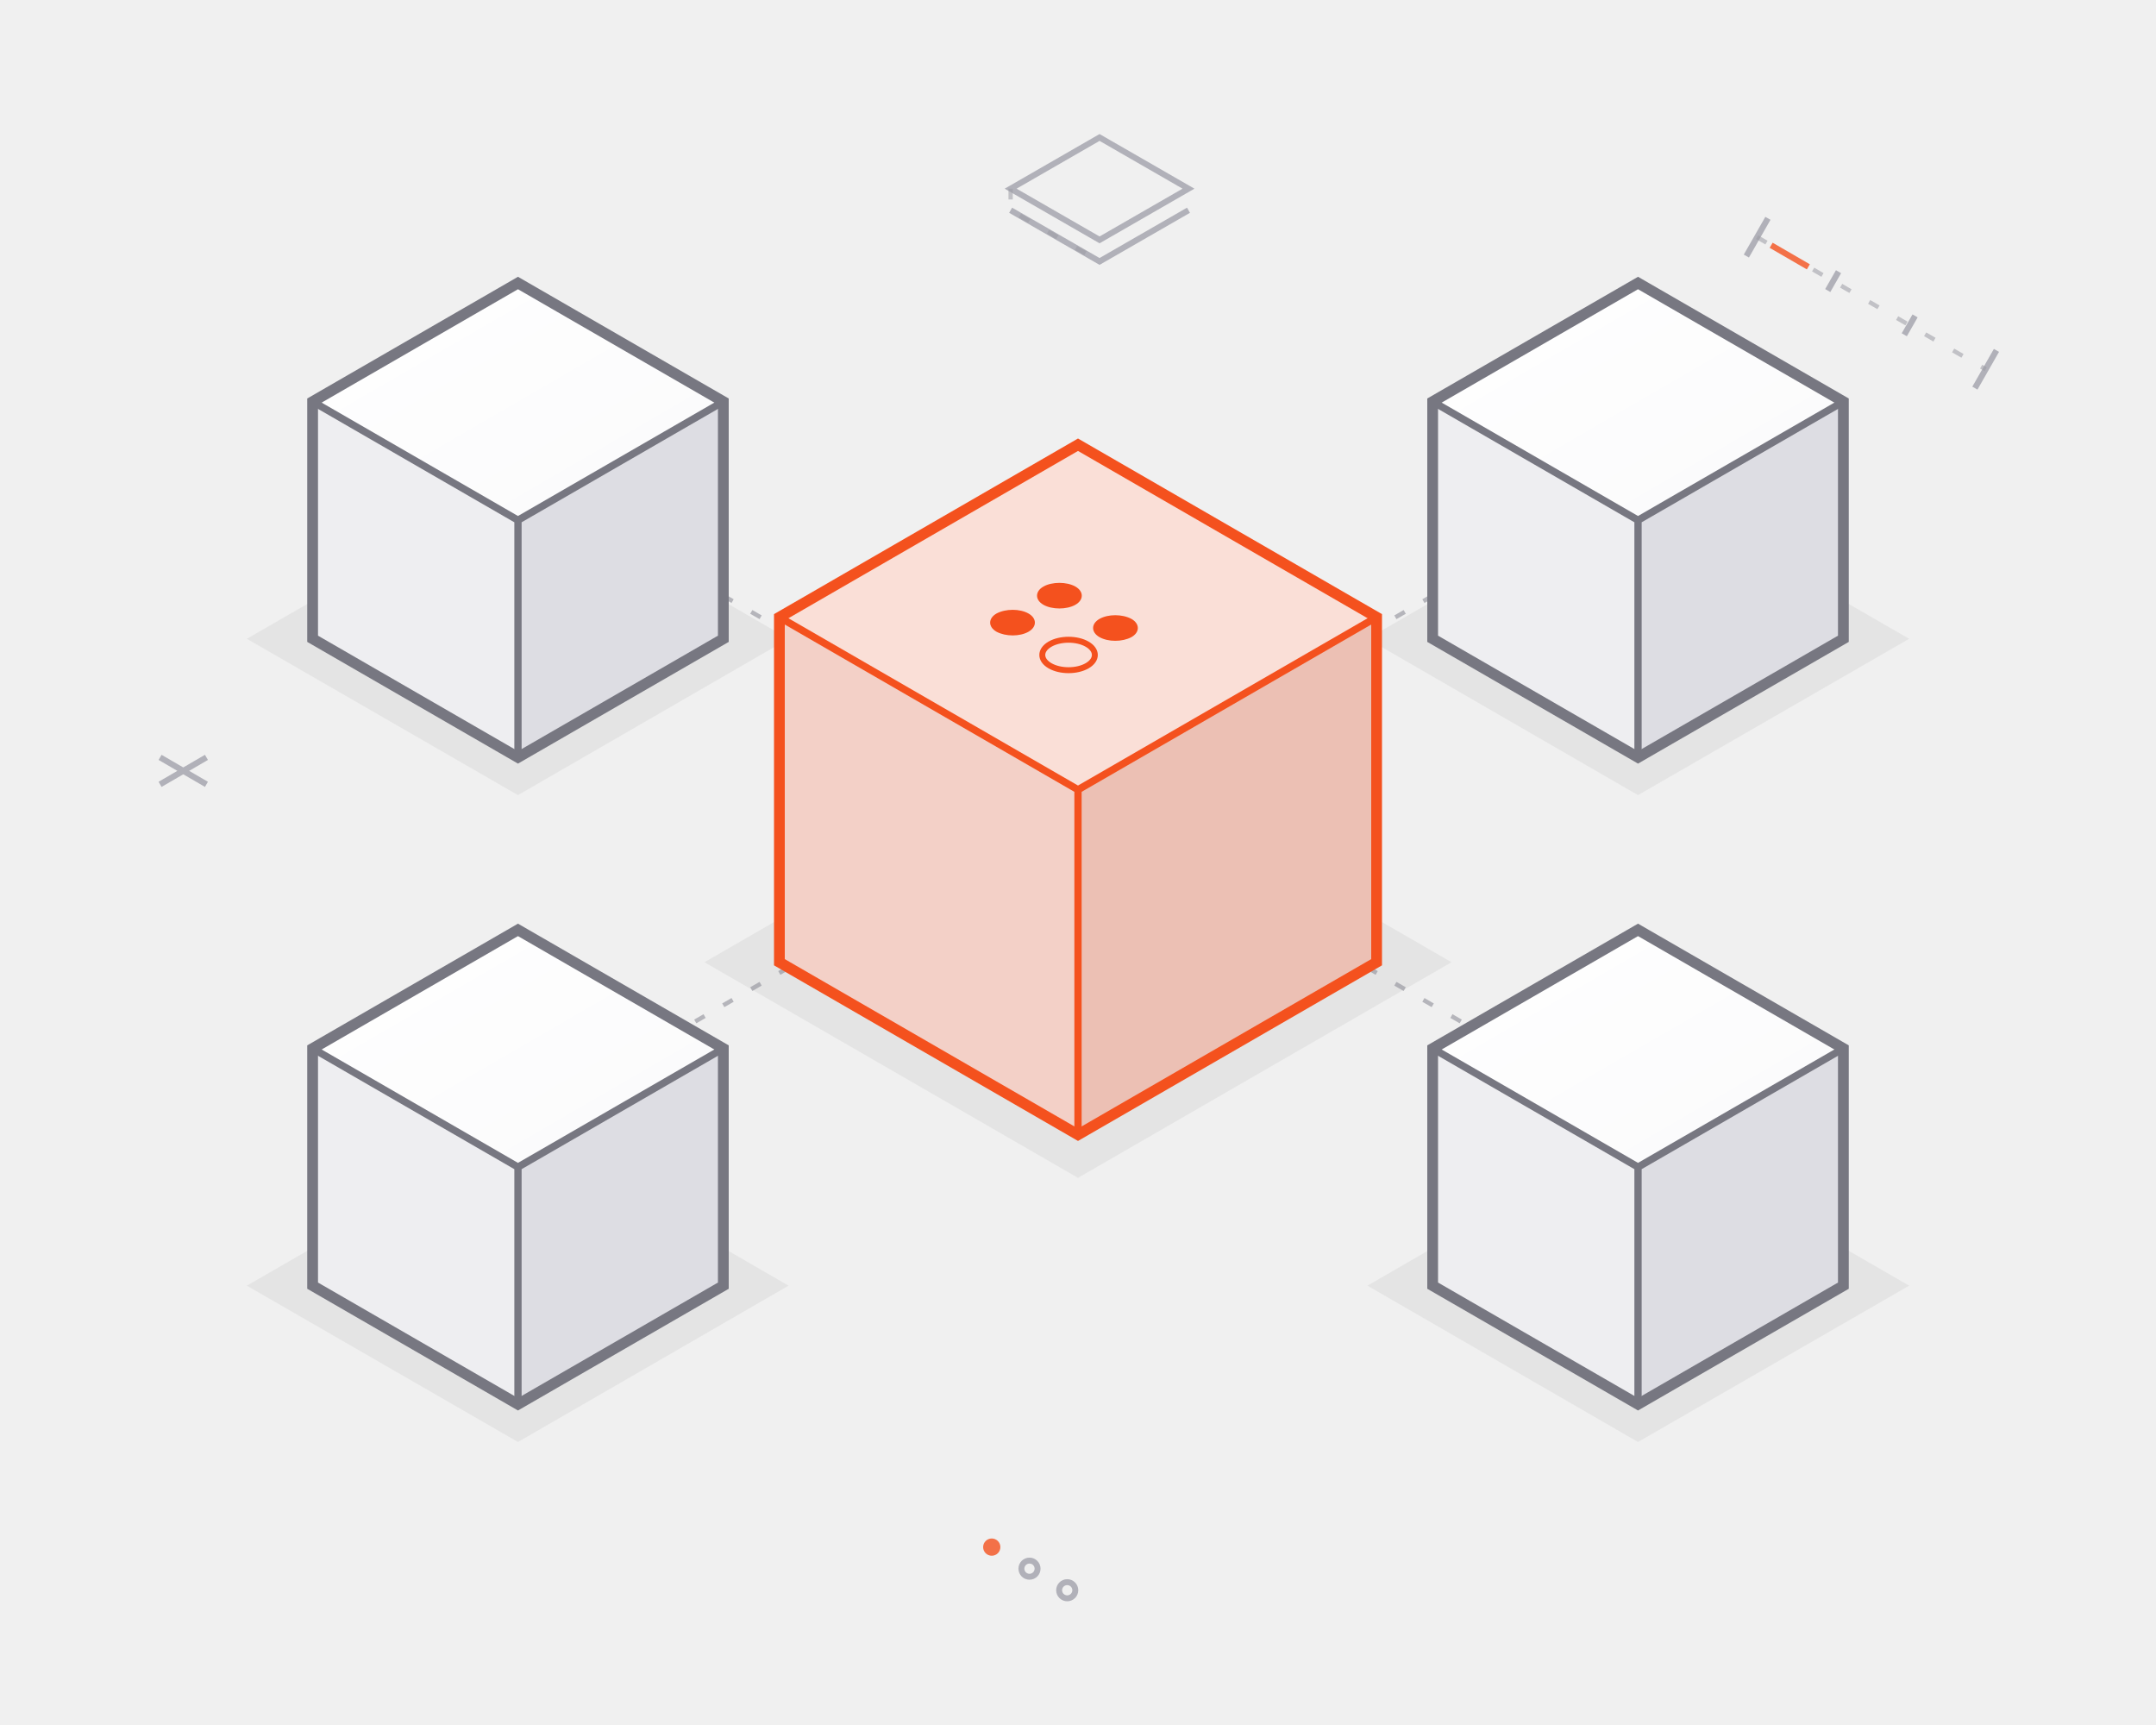
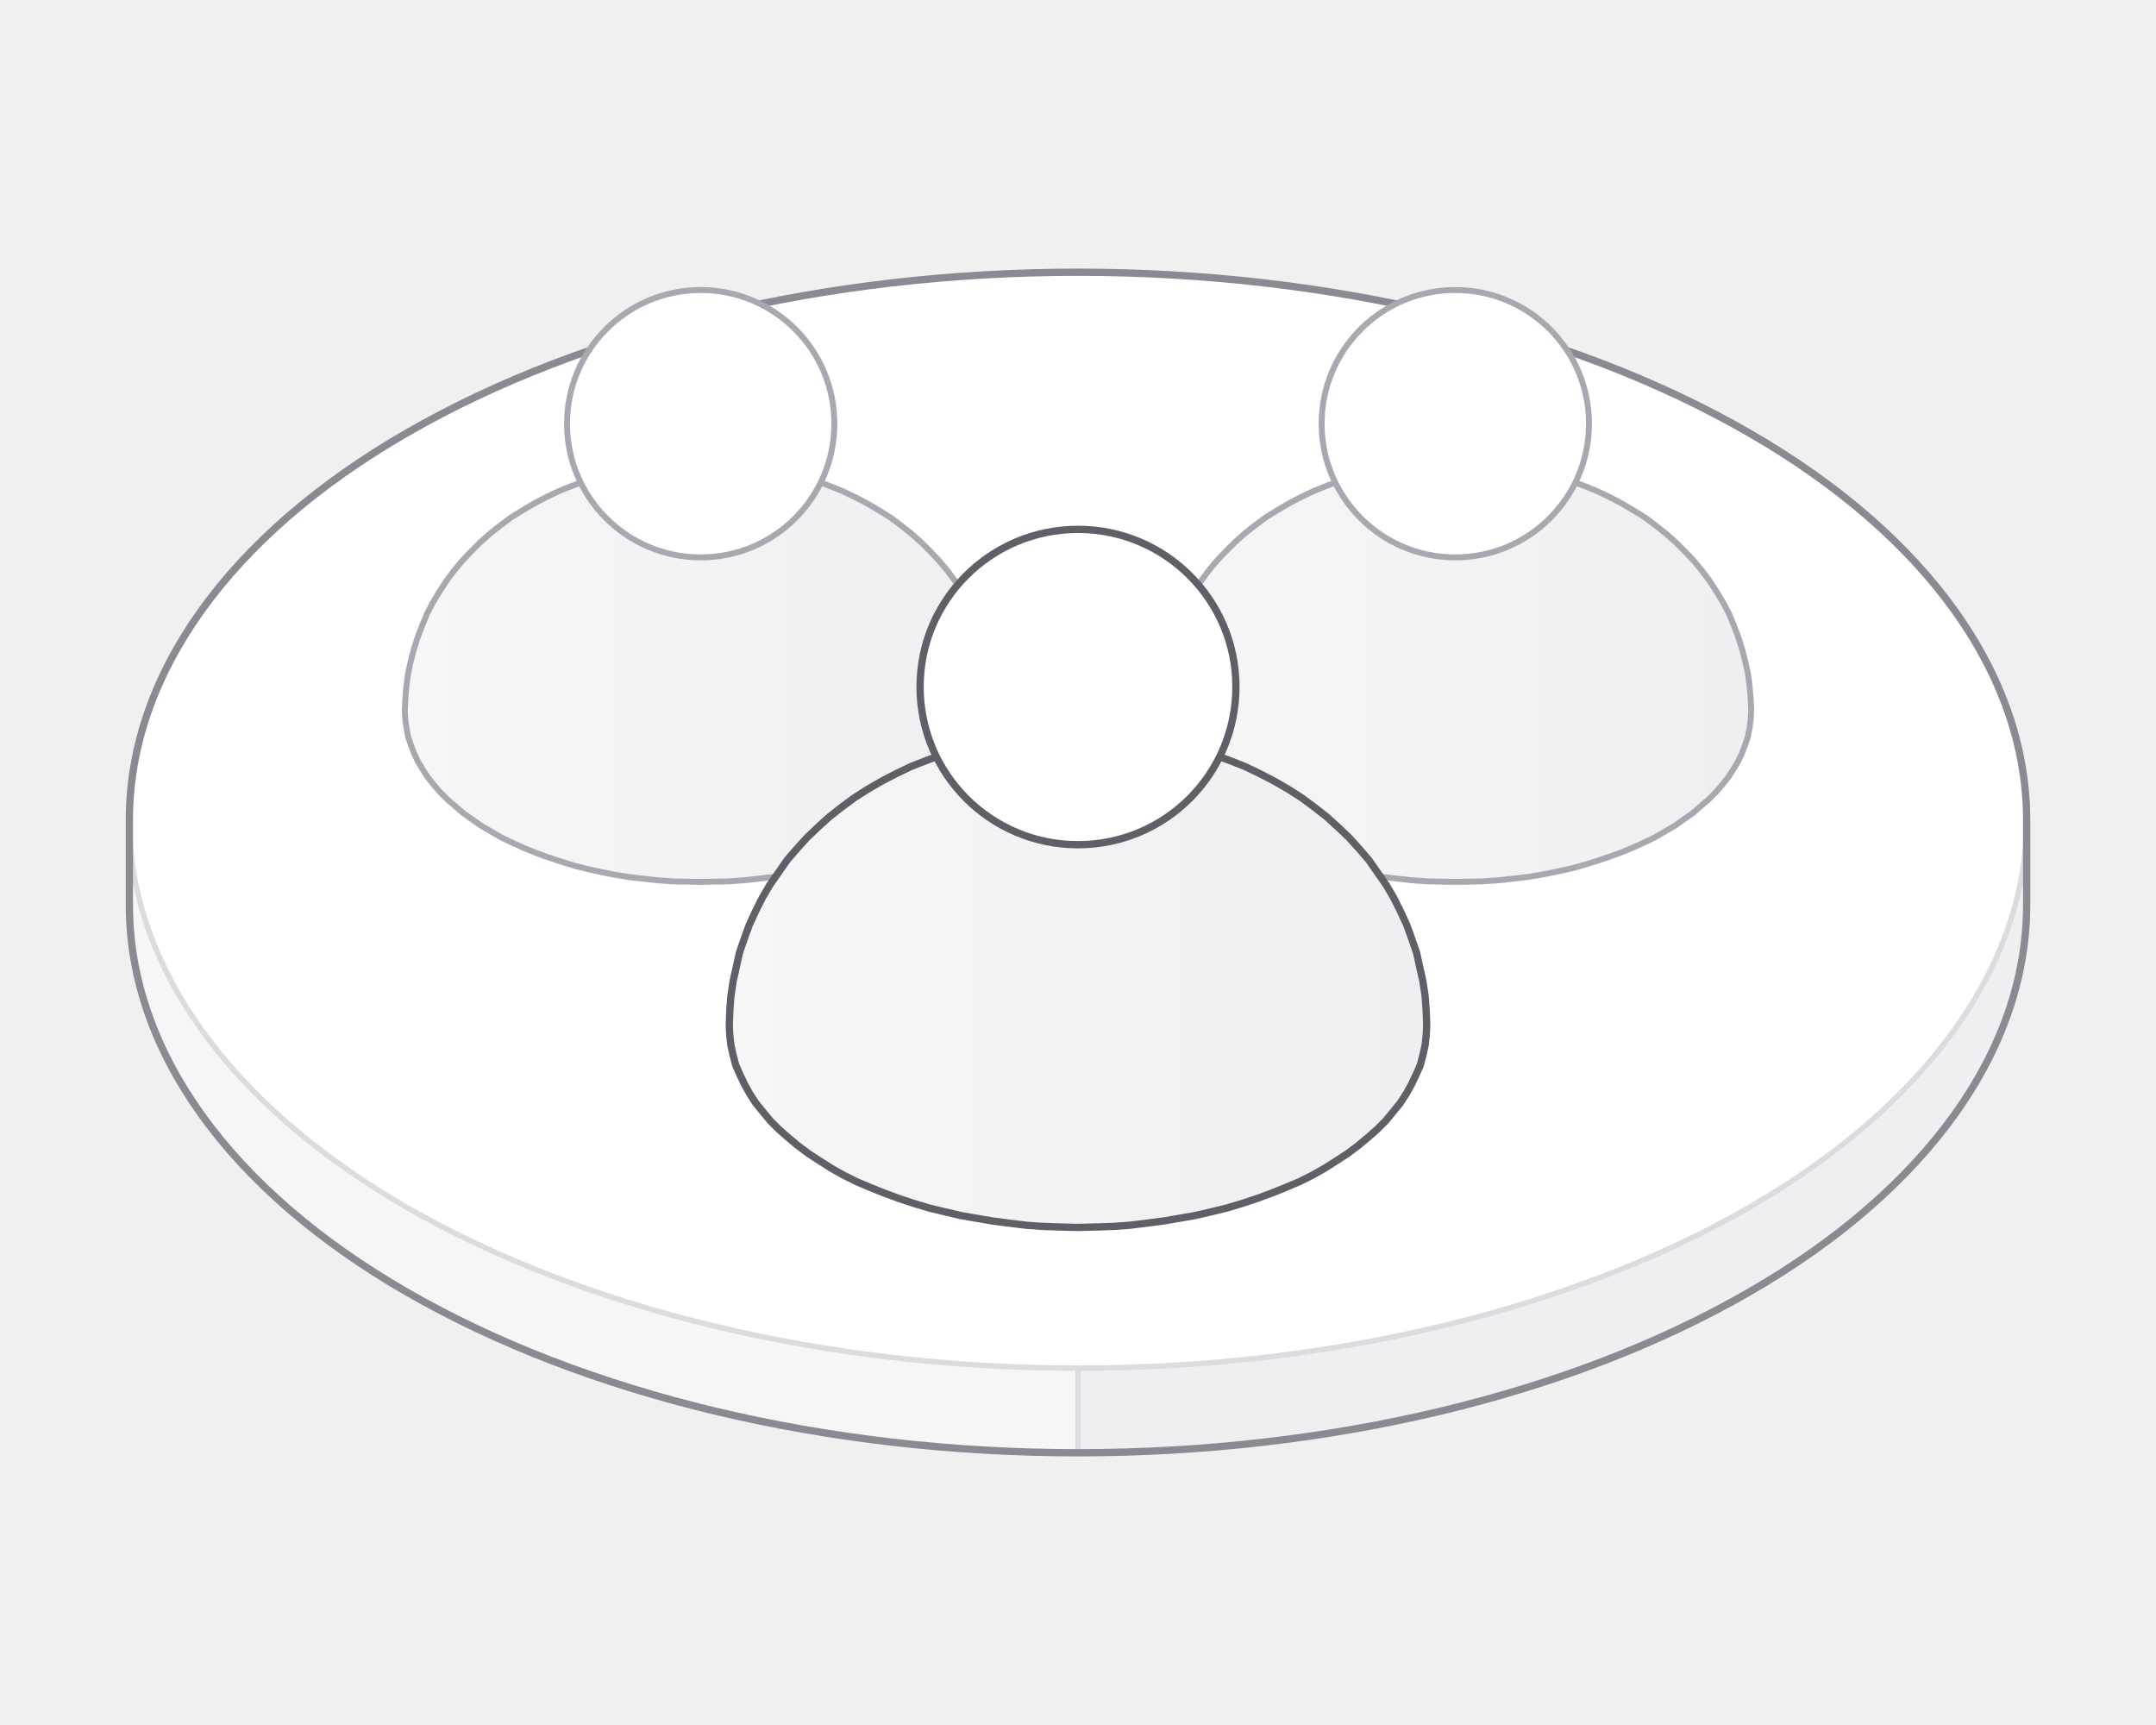
<svg xmlns="http://www.w3.org/2000/svg" width="400" height="320" viewBox="0 0 400 320" fill="none" role="img" aria-labelledby="fg-team-light-title fg-team-light-description" class="fg-team-light">
  <defs>
-     <linearGradient id="fg-team-light-plane" x1="0" y1="0" x2="1" y2="1">
-       <stop stop-color="#ffffff" />
-       <stop offset="1" stop-color="#fafafb" />
+     <linearGradient id="fg-team-light-cy" x1="0" y1="0" x2="1" y2="0">
+       <stop stop-color="#f6f6f7" />
+       <stop offset="1" stop-color="#efeff1" />
    </linearGradient>
  </defs>
  <style>
-     .fg-team-light { stroke-linecap: butt; stroke-linejoin: miter; stroke-width: 2; }
-     .fg-team-light .edge, .fg-team-light .seam { stroke: #777781; }
-     .fg-team-light .seam, .fg-team-light .accent-seam { stroke-width: 1.35; }
-     .fg-team-light .shade { fill: #1b1b24; fill-opacity: .055; }
-     .fg-team-light .soft { stroke: #a1a1ab; stroke-width: 1.1; }
-     .fg-team-light .guide { stroke: #85858f; stroke-width: .8; stroke-dasharray: 2 4; opacity: .55; }
-     .fg-team-light .accent-edge, .fg-team-light .accent-seam, .fg-team-light .accent { stroke: #f4511e; }
-     .fg-team-light .accent { stroke-width: 1.1; }
-     .fg-team-light .accent-fill { fill: #f4511e; }
-     .fg-team-light .tf { fill: url(#fg-team-light-plane); }
-     .fg-team-light .lf { fill: #eeeef1; }
-     .fg-team-light .rf { fill: #dddde3; }
-     .fg-team-light .at { fill: #fadfd7; }
-     .fg-team-light .af { fill: #f3d0c7; }
-     .fg-team-light .ar { fill: #ecc0b4; }
+     .fg-team-light { stroke-linecap: round; stroke-linejoin: round; }
+     .fg-team-light path { vector-effect: non-scaling-stroke; }
+     .fg-team-light .t { fill: #ffffff; }
+     .fg-team-light .l { fill: #f6f6f7; }
+     .fg-team-light .r { fill: #efeff1; }
+     .fg-team-light .hole { fill: #ececef; }
+     .fg-team-light .cy { fill: url(#fg-team-light-cy); }
+     .fg-team-light .af { fill: #5f5f68; }
+     .fg-team-light .kf { fill: #85858e; }
+     .fg-team-light .eo { fill-rule: evenodd; }
+     .fg-team-light .o { stroke: #8a8a93; stroke-width: 1.35; }
+     .fg-team-light .o2 { stroke: #a8a8b0; stroke-width: 1.1; }
+     .fg-team-light .e { stroke: #dcdce0; stroke-width: 1; }
+     .fg-team-light .d { stroke: #a1a1aa; stroke-width: 1.2; stroke-dasharray: 0 3; }
+     .fg-team-light .dh { stroke: #dcdce0; stroke-width: 1.2; stroke-dasharray: 0 3; }
+     .fg-team-light .g { stroke: #a8a8b0; stroke-width: 1; stroke-dasharray: 3 3; }
+     .fg-team-light .k { stroke: #85858e; stroke-width: 1.2; }
+     .fg-team-light .ka, .fg-team-light .oa { stroke: #5f5f68; stroke-width: 1.35; }
+     .fg-team-light .da { stroke: #5f5f68; stroke-width: 1.2; stroke-dasharray: 0 3; }
+     .fg-team-light .ga { stroke: #5f5f68; stroke-width: 1; stroke-dasharray: 3 3; }
  </style>
-   <g data-part="illustration">
-     <g data-part="decoration" aria-hidden="true" pointer-events="none" opacity=".8">
-       <path class="soft" d="M204 25.5L220.5 35L204 44.5L187.5 35ZM187.5 39L204 48.5L220.5 39M189.5 291a1.5 1.5 0 1 0 3 0a1.5 1.5 0 1 0 -3 0ZM196.5 295a1.5 1.5 0 1 0 3 0a1.5 1.5 0 1 0 -3 0ZM29.7 140.5L38.3 145.5M29.7 145.5L38.3 140.5M328 40.5L324 47.5M370.4 65L366.4 72M341.1 50.4L339.1 53.9M355.3 58.6L353.3 62.1" />
-       <path class="guide" d="M187.5 35L187.5 39L204 48.5M326 44L368.4 68.5" />
-       <path class="accent" d="M328.6 45.5L335.5 49.5" />
-       <path class="accent-fill" d="M182.4 287a1.6 1.6 0 1 0 3.2 0a1.6 1.6 0 1 0 -3.2 0Z" />
-     </g>
-     <g data-part="subject">
-       <g transform="translate(0 10.5)">
-         <polygon class="shade" points="96.1,79 146.3,108 96.1,137 45.8,108" />
-         <polygon class="shade" points="303.9,79 354.2,108 303.9,137 253.7,108" />
-         <polygon class="shade" points="303.9,199 354.2,228 303.9,257 253.7,228" />
-         <polygon class="shade" points="96.1,199 146.3,228 96.1,257 45.8,228" />
-         <polygon class="shade" points="200,128 269.3,168 200,208 130.7,168" />
-         <g data-part="connections">
-           <polyline class="guide" points="172.3,122 115.1,89" />
-           <polyline class="guide" points="227.7,122 284.9,89" />
-           <polyline class="guide" points="227.7,154 284.9,187" />
-           <polyline class="guide" points="172.3,154 115.1,187" />
-         </g>
-         <g data-part="volume">
-           <polygon class="lf" points="96.1,42 134.2,64 134.2,108 96.1,130 58,108 58,64" />
-           <polygon class="rf" points="134.2,64 96.1,86 96.1,130 134.2,108" />
-           <polygon class="tf" points="96.1,42 134.2,64 96.1,86 58,64" />
-           <path class="seam" d="M96.1 86L134.2 64M96.1 86L58 64M96.1 86L96.1 130" />
-           <polygon class="edge" points="96.1,42 134.2,64 134.2,108 96.1,130 58,108 58,64" />
-         </g>
-         <g data-part="volume">
-           <polygon class="lf" points="303.9,42 342,64 342,108 303.9,130 265.8,108 265.8,64" />
-           <polygon class="rf" points="342,64 303.9,86 303.9,130 342,108" />
-           <polygon class="tf" points="303.9,42 342,64 303.9,86 265.8,64" />
-           <path class="seam" d="M303.9 86L342 64M303.9 86L265.8 64M303.9 86L303.9 130" />
-           <polygon class="edge" points="303.9,42 342,64 342,108 303.9,130 265.8,108 265.8,64" />
-         </g>
-         <g data-part="volume">
-           <polygon class="af" points="200,72 255.4,104 255.4,168 200,200 144.6,168 144.6,104" />
-           <polygon class="ar" points="255.4,104 200,136 200,200 255.4,168" />
-           <polygon class="at" points="200,72 255.4,104 200,136 144.6,104" />
-           <path class="accent-seam" d="M200 136L255.4 104M200 136L144.6 104M200 136L200 200" />
-           <polygon class="accent-edge" points="200,72 255.4,104 255.4,168 200,200 144.6,168 144.6,104" />
-         </g>
-         <g data-part="detail">
-           <path class="accent-fill" d="M199.5 101.7C197.9 102.6 195.2 102.6 193.6 101.7C192 100.8 192 99.2 193.6 98.3C195.2 97.4 197.9 97.4 199.5 98.3C201.1 99.2 201.1 100.8 199.5 101.7Z" />
-           <path class="accent-fill" d="M209.9 107.7C208.2 108.6 205.6 108.6 204 107.7C202.4 106.8 202.4 105.2 204 104.3C205.6 103.4 208.2 103.4 209.9 104.3C211.5 105.2 211.5 106.8 209.9 107.7Z" />
-           <path class="accent-fill" d="M190.8 106.7C189.2 107.6 186.6 107.6 184.9 106.7C183.3 105.8 183.3 104.2 184.9 103.3C186.6 102.4 189.2 102.4 190.8 103.3C192.4 104.2 192.4 105.8 190.8 106.7Z" />
-           <path class="accent" d="M201.7 113C199.8 114.1 196.7 114.1 194.8 113C192.9 111.9 192.9 110.1 194.8 109C196.7 107.9 199.8 107.9 201.7 109C203.6 110.1 203.6 111.9 201.7 113Z" />
-         </g>
-         <g data-part="volume">
-           <polygon class="lf" points="303.9,162 342,184 342,228 303.9,250 265.8,228 265.8,184" />
-           <polygon class="rf" points="342,184 303.9,206 303.9,250 342,228" />
-           <polygon class="tf" points="303.9,162 342,184 303.9,206 265.8,184" />
-           <path class="seam" d="M303.9 206L342 184M303.9 206L265.8 184M303.9 206L303.9 250" />
-           <polygon class="edge" points="303.9,162 342,184 342,228 303.9,250 265.8,228 265.8,184" />
-         </g>
-         <g data-part="volume">
-           <polygon class="lf" points="96.1,162 134.2,184 134.2,228 96.1,250 58,228 58,184" />
-           <polygon class="rf" points="134.2,184 96.1,206 96.1,250 134.2,228" />
-           <polygon class="tf" points="96.1,162 134.2,184 96.1,206 58,184" />
-           <path class="seam" d="M96.1 206L134.2 184M96.1 206L58 184M96.1 206L96.1 250" />
-           <polygon class="edge" points="96.1,162 134.2,184 134.2,228 96.1,250 58,228 58,184" />
-         </g>
-       </g>
-     </g>
-   </g>
+   <path class="r" d="M376 152.1C376 179.1 357.5 204.9 324.5 224C291.4 243 246.7 253.8 200 253.8L200 269.5C246.7 269.5 291.4 258.8 324.5 239.7C357.5 220.7 376 194.8 376 167.9Z" />
+   <path class="l" d="M200 253.8C153.3 253.8 108.6 243 75.5 224C42.5 204.9 24 179.1 24 152.1L24 167.9C24 194.8 42.5 220.7 75.5 239.7C108.6 258.8 153.3 269.5 200 269.5Z" />
+   <path class="t" d="M24 152.1C24 125.2 42.5 99.3 75.5 80.3C108.6 61.2 153.3 50.5 200 50.5C246.7 50.5 291.4 61.2 324.5 80.3C357.5 99.3 376 125.2 376 152.1C376 179.1 357.5 204.9 324.5 224C291.4 243 246.7 253.8 200 253.8C153.3 253.8 108.6 243 75.5 224C42.5 204.9 24 179.1 24 152.1Z" />
+   <path class="e" d="M376 152.1C376 179.1 357.5 204.9 324.5 224C291.4 243 246.7 253.8 200 253.8C153.3 253.8 108.6 243 75.5 224C42.5 204.9 24 179.1 24 152.1M200 253.8L200 269.5M24 152.1L24 167.9" />
+   <path class="o" d="M24 152.1C24 125.2 42.5 99.3 75.5 80.3C108.6 61.2 153.3 50.5 200 50.5C246.7 50.5 291.4 61.2 324.5 80.3C357.5 99.3 376 125.2 376 152.1L376 167.9C376 194.8 357.5 220.7 324.5 239.7C291.4 258.8 246.7 269.5 200 269.5C153.3 269.5 108.6 258.8 75.5 239.7C42.5 220.7 24 194.8 24 167.9Z" />
+   <path class="cy" d="M130 85.8L133.1 85.9L135.3 86L138.1 86.3L141 86.7L143.6 87.2L146.3 87.8L148.8 88.4L151.4 89.2L153.8 90.1L156.3 91.1L158.6 92.2L160.9 93.4L163.1 94.7L165.2 96L167.2 97.5L169.1 99L170.9 100.6L172.6 102.3L174.3 104.1L175.8 105.9L177.2 107.8L178.5 109.8L179.7 111.8L180.7 113.9L181.7 116.1L182.5 118.2L183.2 120.4L183.8 122.7L184.3 125L184.6 127.3L184.8 129.6L184.9 131.9L184.8 133.5L184.6 135L184.3 136.6L183.8 138.1L183.2 139.7L182.5 141.2L181.6 142.7L180.7 144.1L179.6 145.5L178.3 146.9L177 148.3L175.6 149.5L174.1 150.8L172.4 152L170.7 153.2L168.8 154.3L166.9 155.4L164.8 156.4L162.8 157.3L160.6 158.2L158.4 159L156 159.8L153.4 160.6L151 161.2L148.3 161.8L145.8 162.3L143.3 162.7L140.7 163L138 163.3L135.1 163.5L130 163.6L130 163.6L124.9 163.5L122 163.3L119.3 163L116.7 162.7L114.2 162.3L111.7 161.8L108.9 161.2L106.6 160.6L104 159.8L101.6 159L99.4 158.2L97.2 157.3L95.2 156.4L93.1 155.4L91.2 154.3L89.3 153.2L87.6 152L85.9 150.8L84.4 149.5L83 148.3L81.6 146.9L80.4 145.5L79.3 144.1L78.4 142.7L77.5 141.2L76.8 139.7L76.2 138.1L75.7 136.6L75.4 135L75.2 133.5L75.1 131.9L75.2 129.6L75.4 127.3L75.7 125L76.2 122.7L76.8 120.4L77.5 118.2L78.3 116.1L79.2 113.9L80.3 111.8L81.5 109.8L82.8 107.8L84.2 105.9L85.7 104.1L87.4 102.3L89.1 100.6L90.9 99L92.8 97.5L94.8 96L96.9 94.7L99.1 93.4L101.4 92.2L103.7 91.1L106.2 90.1L108.6 89.2L111.2 88.4L113.7 87.8L116.4 87.2L119 86.7L121.9 86.3L124.7 86L126.9 85.9L130 85.8Z" />
+   <path class="o2" d="M130 85.8L133.1 85.9L135.3 86L138.1 86.3L141 86.7L143.6 87.2L146.3 87.8L148.8 88.4L151.4 89.2L153.8 90.1L156.3 91.1L158.6 92.2L160.9 93.4L163.1 94.7L165.2 96L167.2 97.5L169.1 99L170.9 100.6L172.6 102.3L174.3 104.1L175.8 105.9L177.2 107.8L178.5 109.8L179.7 111.8L180.7 113.9L181.7 116.1L182.5 118.2L183.2 120.4L183.8 122.7L184.3 125L184.6 127.3L184.8 129.6L184.9 131.9L184.8 133.5L184.6 135L184.3 136.6L183.8 138.1L183.2 139.7L182.5 141.2L181.6 142.7L180.7 144.1L179.6 145.5L178.3 146.9L177 148.3L175.6 149.5L174.1 150.8L172.4 152L170.7 153.2L168.8 154.3L166.9 155.4L164.8 156.4L162.8 157.3L160.6 158.2L158.4 159L156 159.8L153.4 160.6L151 161.2L148.3 161.8L145.8 162.3L143.3 162.7L140.7 163L138 163.3L135.1 163.5L130 163.6L130 163.6L124.9 163.5L122 163.3L119.3 163L116.7 162.7L114.2 162.3L111.7 161.8L108.9 161.2L106.6 160.6L104 159.8L101.6 159L99.4 158.2L97.2 157.3L95.2 156.4L93.1 155.4L91.2 154.3L89.3 153.2L87.6 152L85.9 150.8L84.4 149.5L83 148.3L81.6 146.9L80.4 145.5L79.3 144.1L78.4 142.7L77.5 141.2L76.8 139.7L76.2 138.1L75.7 136.6L75.4 135L75.2 133.5L75.1 131.9L75.2 129.6L75.4 127.3L75.7 125L76.2 122.7L76.8 120.4L77.5 118.2L78.3 116.1L79.2 113.9L80.3 111.8L81.5 109.8L82.8 107.8L84.2 105.9L85.7 104.1L87.4 102.3L89.1 100.6L90.9 99L92.8 97.5L94.8 96L96.9 94.7L99.1 93.4L101.4 92.2L103.7 91.1L106.2 90.1L108.6 89.2L111.2 88.4L113.7 87.8L116.4 87.2L119 86.7L121.9 86.3L124.7 86L126.9 85.9L130 85.8Z" />
+   <path class="t" d="M154.8 78.6C154.8 92.3 143.7 103.4 130 103.4C116.3 103.4 105.2 92.3 105.2 78.6C105.2 64.9 116.3 53.8 130 53.8C143.7 53.8 154.8 64.9 154.8 78.6Z" />
+   <path class="o2" d="M154.8 78.6C154.8 92.3 143.7 103.4 130 103.4C116.3 103.4 105.2 92.3 105.2 78.6C105.2 64.9 116.3 53.8 130 53.8C143.7 53.8 154.8 64.9 154.8 78.6Z" />
+   <path class="cy" d="M270 85.8L273.1 85.9L275.3 86L278.1 86.3L281 86.7L283.6 87.2L286.3 87.8L288.8 88.4L291.4 89.2L293.8 90.1L296.3 91.1L298.6 92.2L300.9 93.4L303.1 94.7L305.2 96L307.2 97.5L309.1 99L310.9 100.6L312.6 102.3L314.3 104.1L315.8 105.9L317.2 107.8L318.5 109.8L319.7 111.8L320.8 113.9L321.7 116.1L322.5 118.2L323.2 120.4L323.8 122.7L324.3 125L324.6 127.3L324.8 129.6L324.9 131.9L324.8 133.5L324.6 135L324.3 136.6L323.8 138.1L323.2 139.7L322.5 141.2L321.6 142.7L320.7 144.1L319.6 145.5L318.4 146.9L317 148.3L315.6 149.5L314.1 150.8L312.4 152L310.7 153.2L308.8 154.3L306.9 155.4L304.8 156.4L302.8 157.3L300.6 158.2L298.4 159L296 159.8L293.4 160.6L291.1 161.2L288.3 161.8L285.8 162.3L283.3 162.7L280.7 163L278 163.3L275.1 163.5L270 163.6L270 163.6L264.9 163.5L262 163.3L259.3 163L256.7 162.7L254.2 162.3L251.7 161.8L249 161.2L246.6 160.6L244 159.8L241.6 159L239.4 158.2L237.2 157.3L235.2 156.4L233.1 155.4L231.2 154.3L229.3 153.2L227.6 152L225.9 150.8L224.4 149.5L223 148.3L221.7 146.9L220.4 145.5L219.3 144.1L218.4 142.7L217.5 141.2L216.8 139.7L216.2 138.1L215.7 136.6L215.4 135L215.2 133.5L215.1 131.9L215.2 129.6L215.4 127.3L215.7 125L216.2 122.7L216.8 120.4L217.5 118.2L218.3 116.1L219.3 113.9L220.3 111.8L221.5 109.8L222.8 107.8L224.2 105.9L225.7 104.1L227.4 102.3L229.1 100.6L230.9 99L232.8 97.5L234.8 96L236.9 94.7L239.1 93.4L241.4 92.2L243.7 91.1L246.2 90.1L248.6 89.2L251.2 88.4L253.7 87.8L256.4 87.2L259 86.7L261.9 86.3L264.7 86L266.9 85.9L270 85.8Z" />
+   <path class="o2" d="M270 85.8L273.1 85.9L275.3 86L278.1 86.3L281 86.7L283.6 87.2L286.3 87.8L288.8 88.4L291.4 89.2L293.8 90.1L296.3 91.1L298.6 92.2L300.9 93.4L303.1 94.7L305.2 96L307.2 97.5L309.1 99L310.9 100.6L312.6 102.3L314.3 104.1L315.8 105.9L317.2 107.8L318.5 109.8L319.7 111.8L320.8 113.9L321.7 116.1L322.5 118.2L323.2 120.4L323.8 122.7L324.3 125L324.6 127.3L324.8 129.6L324.9 131.9L324.8 133.5L324.6 135L324.3 136.6L323.8 138.1L323.2 139.7L322.5 141.2L321.6 142.7L320.7 144.1L319.6 145.5L318.4 146.9L317 148.3L315.6 149.5L314.1 150.8L312.4 152L310.7 153.2L308.8 154.3L306.9 155.4L304.8 156.4L302.8 157.3L300.6 158.2L298.4 159L296 159.8L293.4 160.6L291.1 161.2L288.3 161.8L285.8 162.3L283.3 162.7L280.7 163L278 163.3L275.1 163.5L270 163.6L270 163.6L264.9 163.5L262 163.3L259.3 163L256.7 162.7L254.2 162.3L251.7 161.8L249 161.2L246.6 160.6L244 159.8L241.6 159L239.4 158.2L237.2 157.3L235.2 156.4L233.1 155.4L231.2 154.3L229.3 153.2L227.6 152L225.9 150.8L224.4 149.5L223 148.3L221.7 146.9L220.4 145.5L219.3 144.1L218.4 142.7L217.5 141.2L216.8 139.7L216.2 138.1L215.7 136.6L215.4 135L215.2 133.5L215.1 131.9L215.2 129.6L215.4 127.3L215.7 125L216.2 122.7L216.8 120.4L217.5 118.2L218.3 116.1L219.3 113.9L220.3 111.8L221.5 109.8L222.8 107.8L224.2 105.9L225.7 104.1L227.4 102.3L229.1 100.6L230.9 99L232.8 97.5L234.8 96L236.9 94.7L239.1 93.4L241.4 92.2L243.7 91.1L246.2 90.1L248.6 89.2L251.2 88.4L253.7 87.8L256.4 87.2L259 86.7L261.9 86.3L264.7 86L266.9 85.9L270 85.8Z" />
+   <path class="t" d="M294.8 78.6C294.8 92.3 283.7 103.4 270 103.4C256.3 103.4 245.2 92.3 245.2 78.6C245.2 64.9 256.3 53.8 270 53.8C283.7 53.8 294.8 64.9 294.8 78.6Z" />
+   <path class="o2" d="M294.8 78.6C294.8 92.3 283.7 103.4 270 103.4C256.3 103.4 245.2 92.3 245.2 78.6C245.2 64.9 256.3 53.8 270 53.8C283.7 53.8 294.8 64.9 294.8 78.6Z" />
+   <path class="cy" d="M200 135.9L203.3 136L206.7 136.2L210 136.5L212.8 136.9L216.2 137.6L219.2 138.2L222.2 139L225.2 140L228.2 141.1L231 142.2L233.7 143.5L236.4 144.9L239 146.4L241.5 148L243.8 149.7L246.1 151.5L248.2 153.4L250.3 155.4L252.2 157.5L254 159.6L255.6 161.9L257.2 164.2L258.6 166.6L259.8 169L261 171.6L261.9 174.1L262.8 176.7L263.4 179.4L264 182.1L264.4 184.8L264.6 187.5L264.7 190.3L264.6 192.1L264.4 193.9L264 195.7L263.5 197.6L262.7 199.4L261.9 201.1L260.9 202.9L259.8 204.6L258.5 206.2L257.1 207.9L255.5 209.5L253.8 211L252 212.5L250 214L248 215.3L245.8 216.7L243.5 218L241.1 219.2L238.5 220.3L236 221.3L233.3 222.3L230.6 223.2L227.6 224.1L224.7 224.8L221.7 225.5L218.8 226L215.9 226.5L212.8 226.9L209.5 227.3L206.7 227.5L203.9 227.6L200 227.7L200 227.7L196.1 227.6L193.3 227.5L190.5 227.3L187.2 226.9L184.1 226.5L181.2 226L178.3 225.5L175.3 224.8L172.4 224.1L169.4 223.2L166.7 222.3L164 221.3L161.5 220.3L158.9 219.2L156.5 218L154.2 216.7L152 215.3L150 214L148 212.5L146.2 211L144.5 209.5L142.9 207.9L141.5 206.2L140.2 204.6L139.1 202.9L138.1 201.1L137.3 199.4L136.5 197.6L136 195.7L135.6 193.9L135.4 192.1L135.3 190.3L135.4 187.5L135.6 184.8L136 182.1L136.6 179.4L137.2 176.7L138.1 174.1L139 171.6L140.2 169L141.4 166.6L142.8 164.2L144.4 161.9L146 159.6L147.8 157.5L149.7 155.4L151.8 153.4L153.9 151.5L156.2 149.7L158.5 148L161 146.4L163.6 144.9L166.3 143.5L169 142.2L171.8 141.1L174.8 140L177.8 139L180.8 138.2L183.8 137.6L187.2 136.9L190 136.5L193.3 136.2L196.7 136L200 135.9Z" />
+   <path class="oa" d="M200 135.9L203.3 136L206.7 136.2L210 136.5L212.8 136.9L216.2 137.6L219.2 138.2L222.2 139L225.2 140L228.2 141.1L231 142.2L233.7 143.5L236.4 144.9L239 146.4L241.5 148L243.8 149.7L246.1 151.5L248.2 153.4L250.3 155.4L252.2 157.5L254 159.6L255.6 161.9L257.2 164.2L258.6 166.6L259.8 169L261 171.6L261.9 174.1L262.8 176.7L263.4 179.4L264 182.1L264.4 184.8L264.6 187.5L264.7 190.3L264.6 192.1L264.4 193.9L264 195.7L263.5 197.6L262.7 199.4L261.9 201.1L260.9 202.9L259.8 204.6L258.5 206.2L257.1 207.9L255.5 209.5L253.8 211L252 212.5L250 214L248 215.3L245.8 216.7L243.5 218L241.1 219.2L238.5 220.3L236 221.3L233.3 222.3L230.6 223.2L227.6 224.1L224.7 224.8L221.7 225.5L218.8 226L215.9 226.5L212.8 226.9L209.5 227.3L206.7 227.5L203.9 227.6L200 227.7L200 227.7L196.1 227.6L193.3 227.5L190.5 227.3L187.2 226.9L184.1 226.5L181.2 226L178.3 225.5L175.3 224.8L172.4 224.1L169.4 223.2L166.7 222.3L164 221.3L161.5 220.3L158.9 219.2L156.5 218L154.2 216.7L152 215.3L150 214L148 212.5L146.2 211L144.5 209.5L142.9 207.9L141.5 206.2L140.2 204.6L139.1 202.9L138.1 201.1L137.3 199.4L136.5 197.6L136 195.7L135.6 193.9L135.4 192.1L135.3 190.3L135.4 187.5L135.6 184.8L136 182.1L136.6 179.4L137.2 176.7L138.1 174.1L139 171.6L140.2 169L141.4 166.6L142.8 164.2L144.4 161.9L146 159.6L147.8 157.5L149.7 155.4L151.8 153.4L153.9 151.5L156.2 149.7L158.5 148L161 146.4L163.6 144.9L166.3 143.5L169 142.2L171.8 141.1L174.8 140L177.8 139L180.8 138.2L183.8 137.6L187.2 136.9L190 136.5L193.3 136.2L196.7 136L200 135.9Z" />
+   <path class="t" d="M229.3 127.4C229.3 143.6 216.2 156.7 200 156.7C183.8 156.7 170.7 143.6 170.7 127.4C170.7 111.3 183.8 98.2 200 98.2C216.2 98.2 229.3 111.3 229.3 127.4Z" />
+   <path class="oa" d="M229.3 127.4C229.3 143.6 216.2 156.7 200 156.7C183.8 156.7 170.7 143.6 170.7 127.4C170.7 111.3 183.8 98.2 200 98.2C216.2 98.2 229.3 111.3 229.3 127.4Z" />
</svg>
